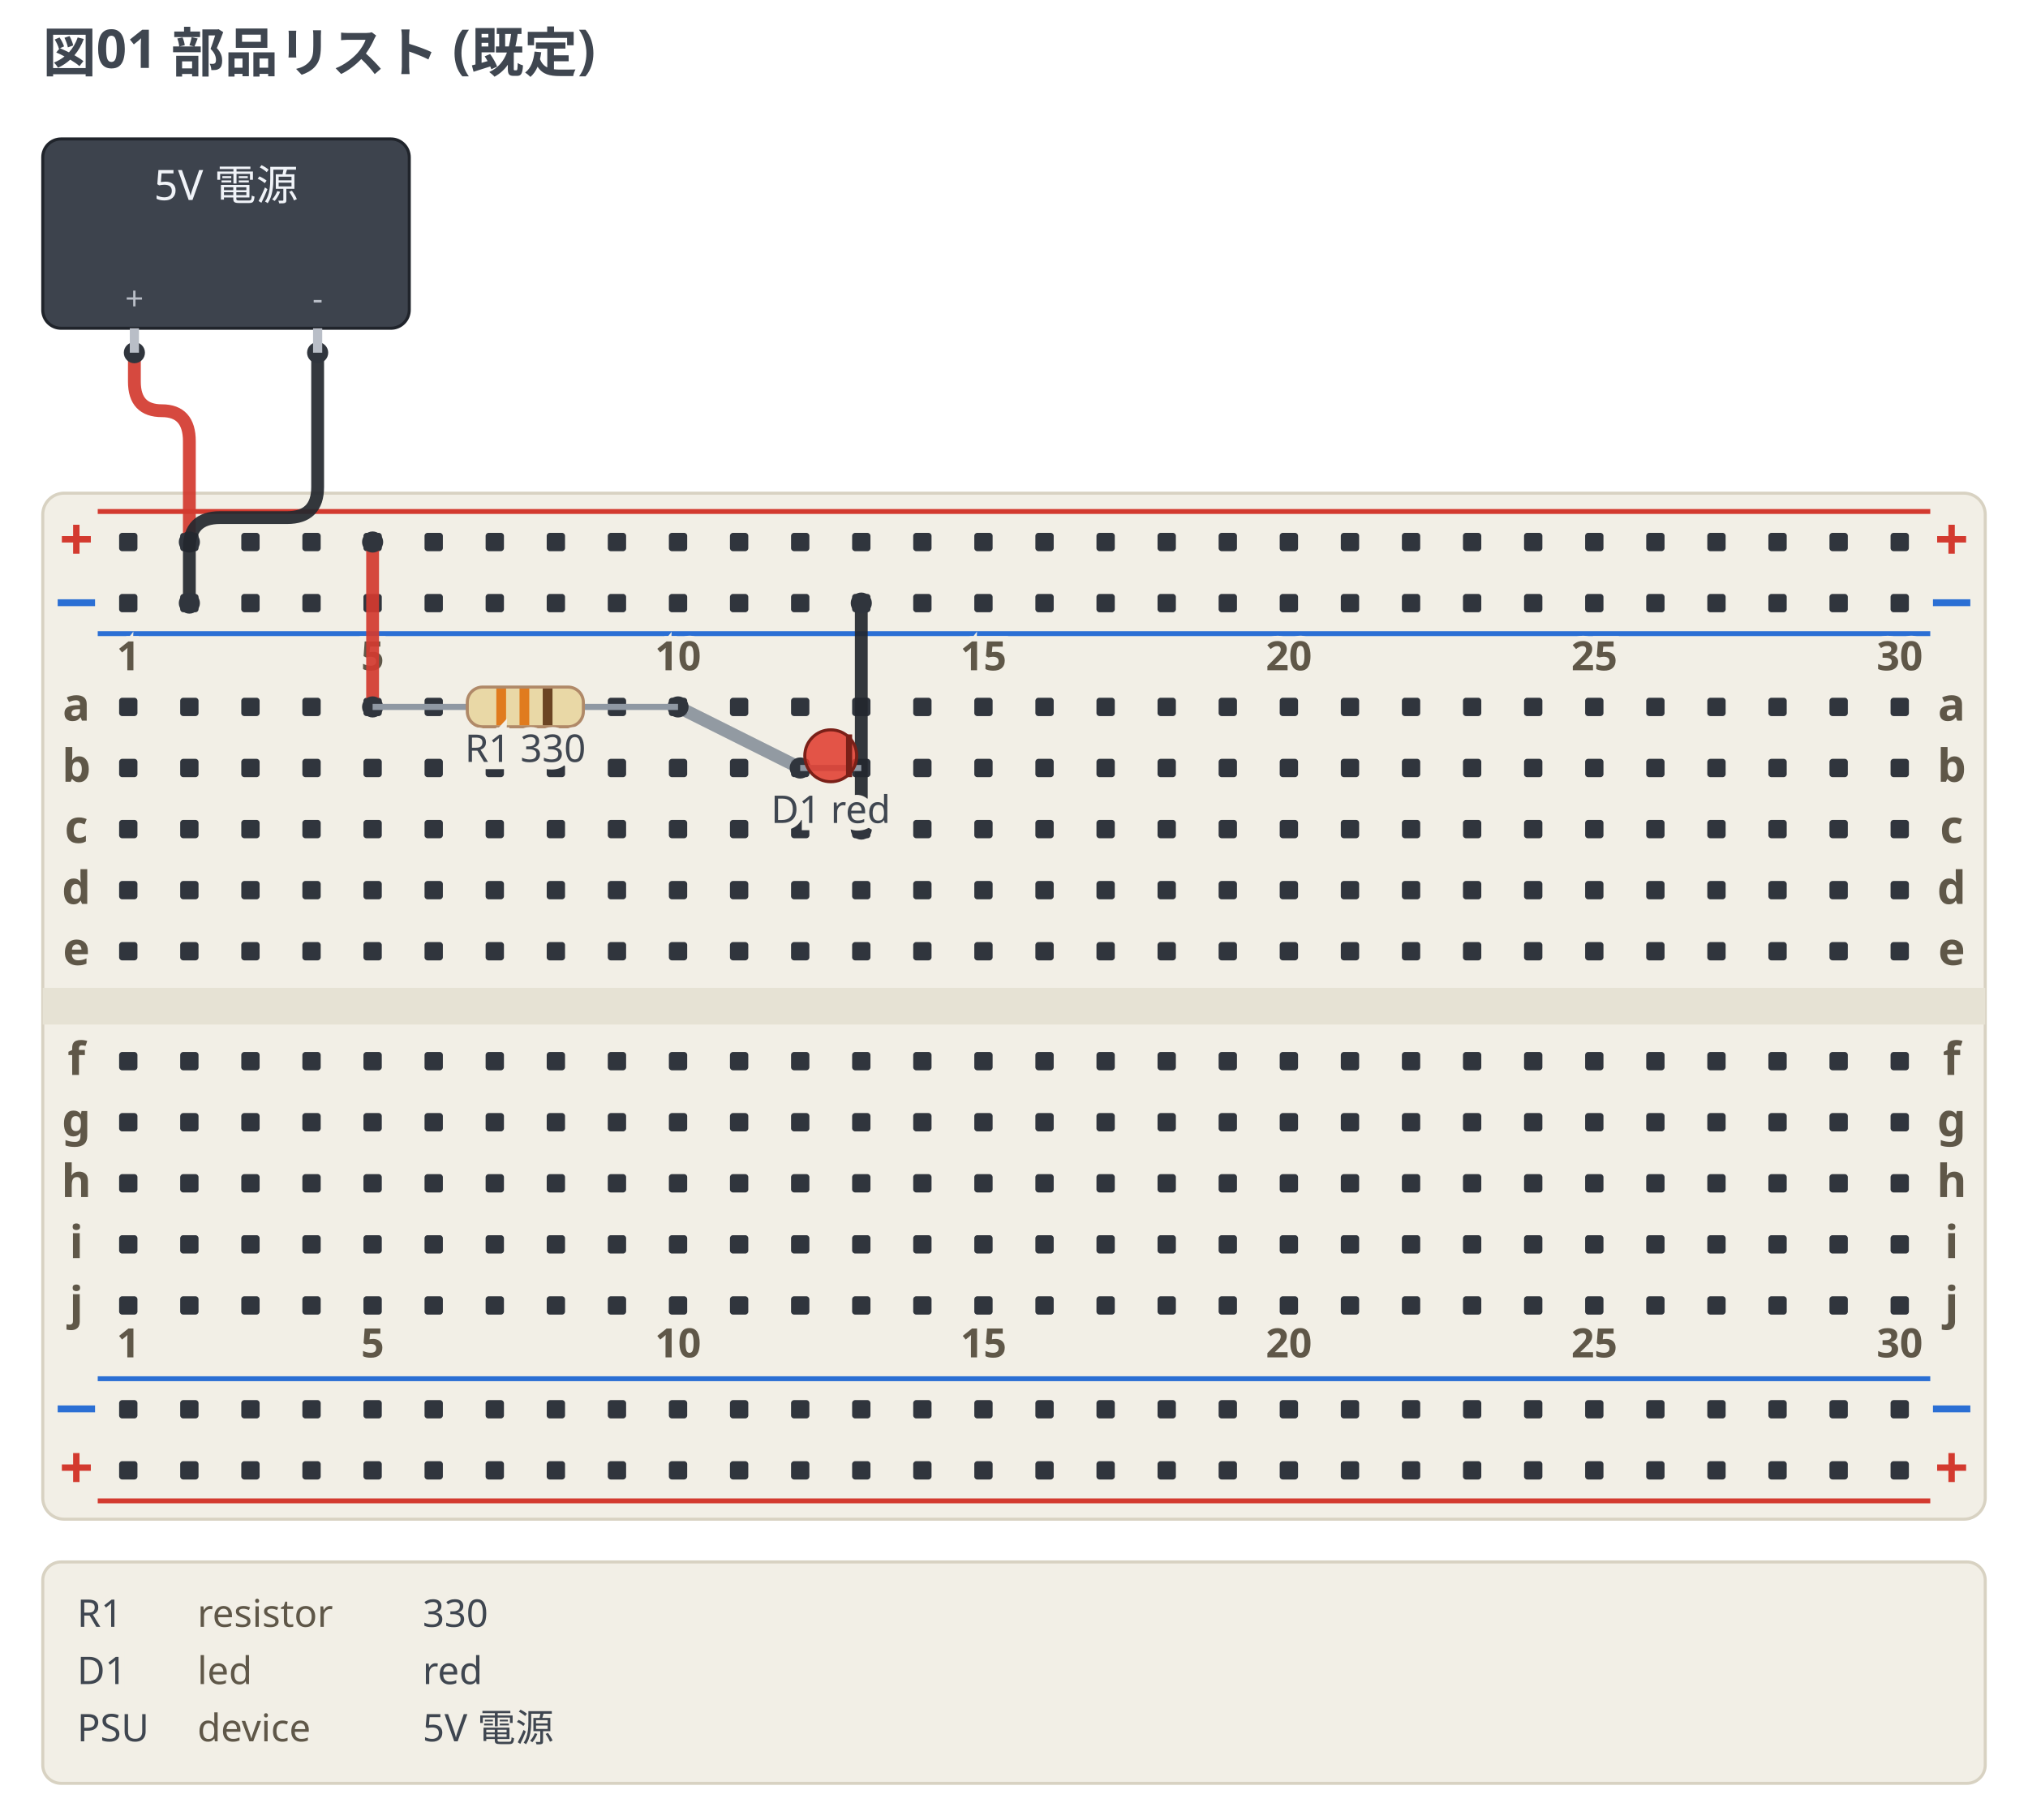
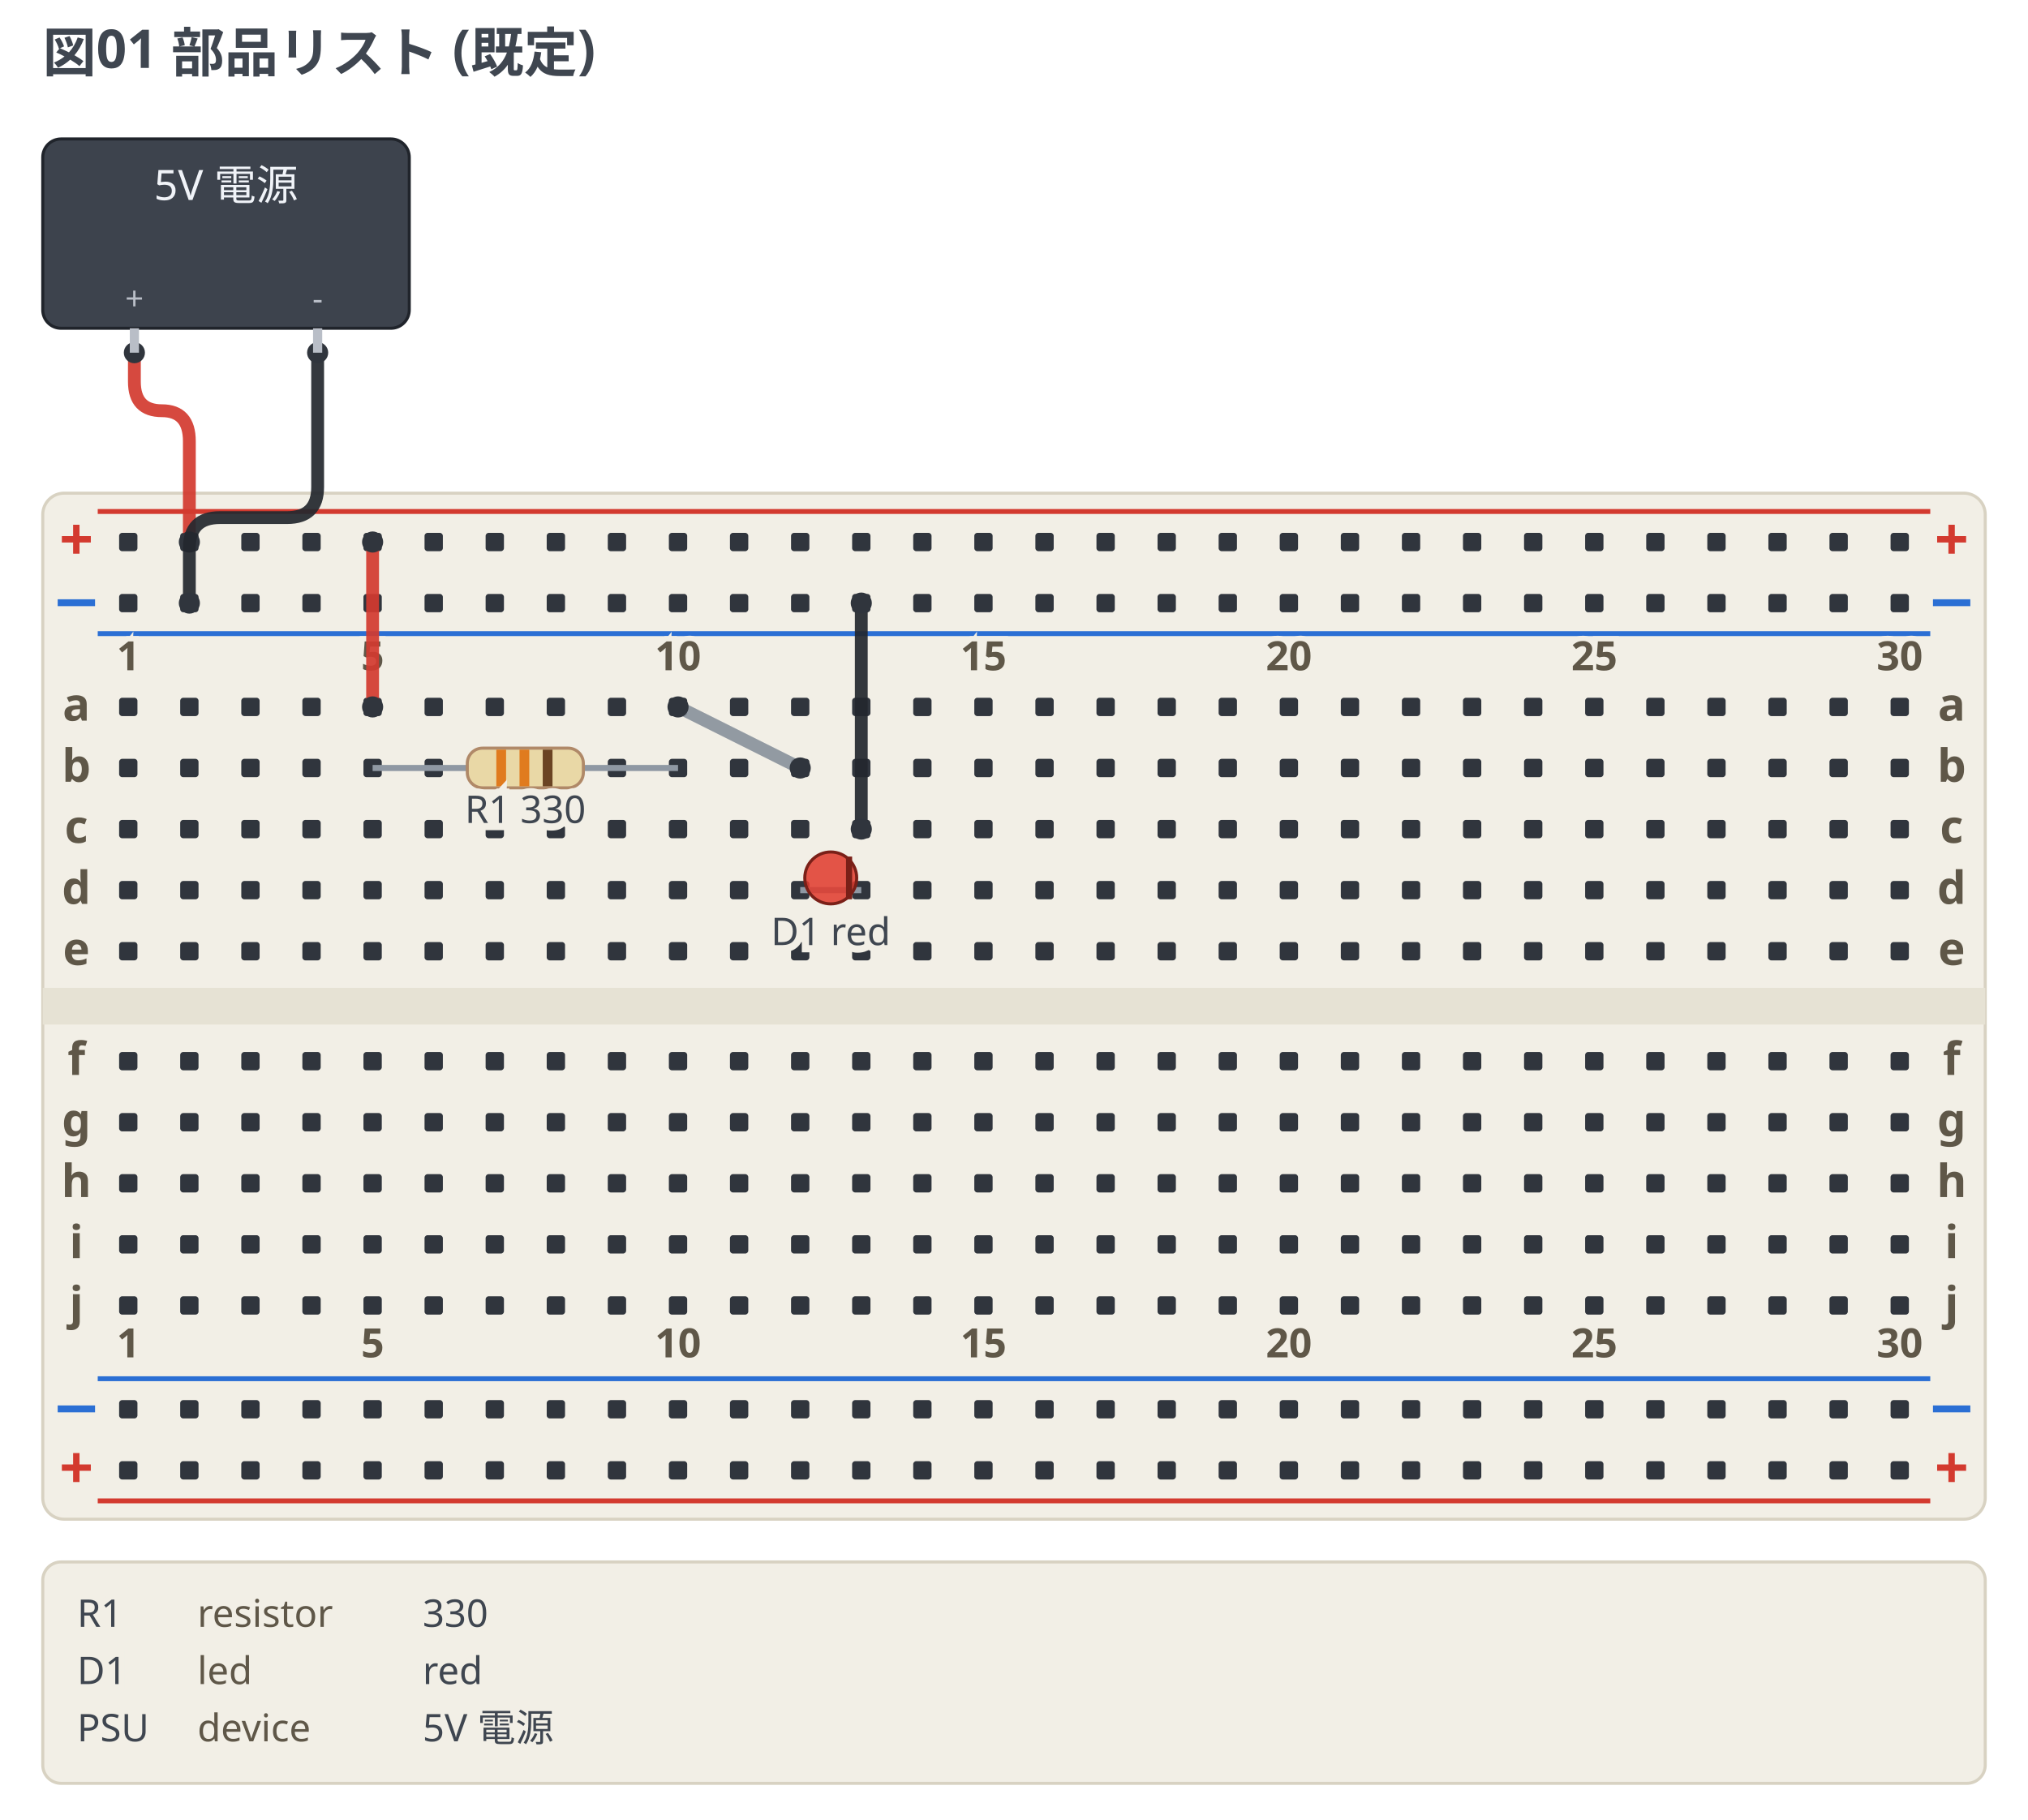
<svg xmlns="http://www.w3.org/2000/svg" width="664" height="596" viewBox="0 0 664 596" data-breadboard-fence="0.3.0" role="img">
  <rect x="0" y="0" width="664" height="596" fill="#ffffff" />
  <g>
    <text x="14" y="23.5" text-anchor="start" font-family="ui-sans-serif, system-ui, sans-serif" font-size="17.5" font-weight="700" fill="#3f4650">図01 部品リスト (既定)</text>
  </g>
  <g transform="translate(0 31.5)">
    <rect x="14" y="130" width="636" height="336" rx="7" fill="#f2efe6" stroke="#d8d2c2" />
    <rect x="14" y="292" width="636" height="12" fill="#e6e2d4" />
    <line x1="32" y1="136" x2="632" y2="136" stroke="#d33a2f" stroke-width="1.6" />
    <text x="25" y="152" text-anchor="middle" font-family="ui-sans-serif, system-ui, sans-serif" font-size="19.55" font-weight="700" fill="#d33a2f">+</text>
    <text x="639" y="152" text-anchor="middle" font-family="ui-sans-serif, system-ui, sans-serif" font-size="19.55" font-weight="700" fill="#d33a2f">+</text>
    <line x1="32" y1="176" x2="632" y2="176" stroke="#2b6fd4" stroke-width="1.6" />
    <text x="25" y="172" text-anchor="middle" font-family="ui-sans-serif, system-ui, sans-serif" font-size="19.55" font-weight="700" fill="#2b6fd4">−</text>
    <text x="639" y="172" text-anchor="middle" font-family="ui-sans-serif, system-ui, sans-serif" font-size="19.55" font-weight="700" fill="#2b6fd4">−</text>
    <line x1="32" y1="420" x2="632" y2="420" stroke="#2b6fd4" stroke-width="1.6" />
    <text x="25" y="436" text-anchor="middle" font-family="ui-sans-serif, system-ui, sans-serif" font-size="19.55" font-weight="700" fill="#2b6fd4">−</text>
    <text x="639" y="436" text-anchor="middle" font-family="ui-sans-serif, system-ui, sans-serif" font-size="19.55" font-weight="700" fill="#2b6fd4">−</text>
    <line x1="32" y1="460" x2="632" y2="460" stroke="#d33a2f" stroke-width="1.6" />
    <text x="25" y="456" text-anchor="middle" font-family="ui-sans-serif, system-ui, sans-serif" font-size="19.55" font-weight="700" fill="#d33a2f">+</text>
    <text x="639" y="456" text-anchor="middle" font-family="ui-sans-serif, system-ui, sans-serif" font-size="19.55" font-weight="700" fill="#d33a2f">+</text>
    <rect x="39" y="143" width="6" height="6" rx="1" fill="#30353d" />
    <rect x="59" y="143" width="6" height="6" rx="1" fill="#30353d" />
    <rect x="79" y="143" width="6" height="6" rx="1" fill="#30353d" />
    <rect x="99" y="143" width="6" height="6" rx="1" fill="#30353d" />
    <rect x="119" y="143" width="6" height="6" rx="1" fill="#30353d" />
    <rect x="139" y="143" width="6" height="6" rx="1" fill="#30353d" />
    <rect x="159" y="143" width="6" height="6" rx="1" fill="#30353d" />
    <rect x="179" y="143" width="6" height="6" rx="1" fill="#30353d" />
    <rect x="199" y="143" width="6" height="6" rx="1" fill="#30353d" />
    <rect x="219" y="143" width="6" height="6" rx="1" fill="#30353d" />
    <rect x="239" y="143" width="6" height="6" rx="1" fill="#30353d" />
    <rect x="259" y="143" width="6" height="6" rx="1" fill="#30353d" />
    <rect x="279" y="143" width="6" height="6" rx="1" fill="#30353d" />
    <rect x="299" y="143" width="6" height="6" rx="1" fill="#30353d" />
    <rect x="319" y="143" width="6" height="6" rx="1" fill="#30353d" />
    <rect x="339" y="143" width="6" height="6" rx="1" fill="#30353d" />
    <rect x="359" y="143" width="6" height="6" rx="1" fill="#30353d" />
    <rect x="379" y="143" width="6" height="6" rx="1" fill="#30353d" />
    <rect x="399" y="143" width="6" height="6" rx="1" fill="#30353d" />
    <rect x="419" y="143" width="6" height="6" rx="1" fill="#30353d" />
    <rect x="439" y="143" width="6" height="6" rx="1" fill="#30353d" />
    <rect x="459" y="143" width="6" height="6" rx="1" fill="#30353d" />
    <rect x="479" y="143" width="6" height="6" rx="1" fill="#30353d" />
    <rect x="499" y="143" width="6" height="6" rx="1" fill="#30353d" />
    <rect x="519" y="143" width="6" height="6" rx="1" fill="#30353d" />
    <rect x="539" y="143" width="6" height="6" rx="1" fill="#30353d" />
    <rect x="559" y="143" width="6" height="6" rx="1" fill="#30353d" />
    <rect x="579" y="143" width="6" height="6" rx="1" fill="#30353d" />
    <rect x="599" y="143" width="6" height="6" rx="1" fill="#30353d" />
    <rect x="619" y="143" width="6" height="6" rx="1" fill="#30353d" />
    <rect x="39" y="163" width="6" height="6" rx="1" fill="#30353d" />
    <rect x="59" y="163" width="6" height="6" rx="1" fill="#30353d" />
    <rect x="79" y="163" width="6" height="6" rx="1" fill="#30353d" />
    <rect x="99" y="163" width="6" height="6" rx="1" fill="#30353d" />
    <rect x="119" y="163" width="6" height="6" rx="1" fill="#30353d" />
    <rect x="139" y="163" width="6" height="6" rx="1" fill="#30353d" />
    <rect x="159" y="163" width="6" height="6" rx="1" fill="#30353d" />
    <rect x="179" y="163" width="6" height="6" rx="1" fill="#30353d" />
    <rect x="199" y="163" width="6" height="6" rx="1" fill="#30353d" />
    <rect x="219" y="163" width="6" height="6" rx="1" fill="#30353d" />
    <rect x="239" y="163" width="6" height="6" rx="1" fill="#30353d" />
    <rect x="259" y="163" width="6" height="6" rx="1" fill="#30353d" />
    <rect x="279" y="163" width="6" height="6" rx="1" fill="#30353d" />
    <rect x="299" y="163" width="6" height="6" rx="1" fill="#30353d" />
    <rect x="319" y="163" width="6" height="6" rx="1" fill="#30353d" />
    <rect x="339" y="163" width="6" height="6" rx="1" fill="#30353d" />
    <rect x="359" y="163" width="6" height="6" rx="1" fill="#30353d" />
    <rect x="379" y="163" width="6" height="6" rx="1" fill="#30353d" />
    <rect x="399" y="163" width="6" height="6" rx="1" fill="#30353d" />
    <rect x="419" y="163" width="6" height="6" rx="1" fill="#30353d" />
    <rect x="439" y="163" width="6" height="6" rx="1" fill="#30353d" />
    <rect x="459" y="163" width="6" height="6" rx="1" fill="#30353d" />
    <rect x="479" y="163" width="6" height="6" rx="1" fill="#30353d" />
    <rect x="499" y="163" width="6" height="6" rx="1" fill="#30353d" />
    <rect x="519" y="163" width="6" height="6" rx="1" fill="#30353d" />
    <rect x="539" y="163" width="6" height="6" rx="1" fill="#30353d" />
    <rect x="559" y="163" width="6" height="6" rx="1" fill="#30353d" />
    <rect x="579" y="163" width="6" height="6" rx="1" fill="#30353d" />
    <rect x="599" y="163" width="6" height="6" rx="1" fill="#30353d" />
    <rect x="619" y="163" width="6" height="6" rx="1" fill="#30353d" />
    <rect x="39" y="427" width="6" height="6" rx="1" fill="#30353d" />
    <rect x="59" y="427" width="6" height="6" rx="1" fill="#30353d" />
    <rect x="79" y="427" width="6" height="6" rx="1" fill="#30353d" />
    <rect x="99" y="427" width="6" height="6" rx="1" fill="#30353d" />
    <rect x="119" y="427" width="6" height="6" rx="1" fill="#30353d" />
    <rect x="139" y="427" width="6" height="6" rx="1" fill="#30353d" />
    <rect x="159" y="427" width="6" height="6" rx="1" fill="#30353d" />
    <rect x="179" y="427" width="6" height="6" rx="1" fill="#30353d" />
    <rect x="199" y="427" width="6" height="6" rx="1" fill="#30353d" />
    <rect x="219" y="427" width="6" height="6" rx="1" fill="#30353d" />
    <rect x="239" y="427" width="6" height="6" rx="1" fill="#30353d" />
    <rect x="259" y="427" width="6" height="6" rx="1" fill="#30353d" />
    <rect x="279" y="427" width="6" height="6" rx="1" fill="#30353d" />
    <rect x="299" y="427" width="6" height="6" rx="1" fill="#30353d" />
    <rect x="319" y="427" width="6" height="6" rx="1" fill="#30353d" />
    <rect x="339" y="427" width="6" height="6" rx="1" fill="#30353d" />
    <rect x="359" y="427" width="6" height="6" rx="1" fill="#30353d" />
    <rect x="379" y="427" width="6" height="6" rx="1" fill="#30353d" />
    <rect x="399" y="427" width="6" height="6" rx="1" fill="#30353d" />
    <rect x="419" y="427" width="6" height="6" rx="1" fill="#30353d" />
    <rect x="439" y="427" width="6" height="6" rx="1" fill="#30353d" />
    <rect x="459" y="427" width="6" height="6" rx="1" fill="#30353d" />
    <rect x="479" y="427" width="6" height="6" rx="1" fill="#30353d" />
    <rect x="499" y="427" width="6" height="6" rx="1" fill="#30353d" />
    <rect x="519" y="427" width="6" height="6" rx="1" fill="#30353d" />
    <rect x="539" y="427" width="6" height="6" rx="1" fill="#30353d" />
    <rect x="559" y="427" width="6" height="6" rx="1" fill="#30353d" />
    <rect x="579" y="427" width="6" height="6" rx="1" fill="#30353d" />
    <rect x="599" y="427" width="6" height="6" rx="1" fill="#30353d" />
    <rect x="619" y="427" width="6" height="6" rx="1" fill="#30353d" />
    <rect x="39" y="447" width="6" height="6" rx="1" fill="#30353d" />
    <rect x="59" y="447" width="6" height="6" rx="1" fill="#30353d" />
    <rect x="79" y="447" width="6" height="6" rx="1" fill="#30353d" />
    <rect x="99" y="447" width="6" height="6" rx="1" fill="#30353d" />
    <rect x="119" y="447" width="6" height="6" rx="1" fill="#30353d" />
    <rect x="139" y="447" width="6" height="6" rx="1" fill="#30353d" />
    <rect x="159" y="447" width="6" height="6" rx="1" fill="#30353d" />
    <rect x="179" y="447" width="6" height="6" rx="1" fill="#30353d" />
    <rect x="199" y="447" width="6" height="6" rx="1" fill="#30353d" />
    <rect x="219" y="447" width="6" height="6" rx="1" fill="#30353d" />
    <rect x="239" y="447" width="6" height="6" rx="1" fill="#30353d" />
    <rect x="259" y="447" width="6" height="6" rx="1" fill="#30353d" />
    <rect x="279" y="447" width="6" height="6" rx="1" fill="#30353d" />
    <rect x="299" y="447" width="6" height="6" rx="1" fill="#30353d" />
    <rect x="319" y="447" width="6" height="6" rx="1" fill="#30353d" />
    <rect x="339" y="447" width="6" height="6" rx="1" fill="#30353d" />
    <rect x="359" y="447" width="6" height="6" rx="1" fill="#30353d" />
    <rect x="379" y="447" width="6" height="6" rx="1" fill="#30353d" />
    <rect x="399" y="447" width="6" height="6" rx="1" fill="#30353d" />
    <rect x="419" y="447" width="6" height="6" rx="1" fill="#30353d" />
    <rect x="439" y="447" width="6" height="6" rx="1" fill="#30353d" />
    <rect x="459" y="447" width="6" height="6" rx="1" fill="#30353d" />
    <rect x="479" y="447" width="6" height="6" rx="1" fill="#30353d" />
    <rect x="499" y="447" width="6" height="6" rx="1" fill="#30353d" />
    <rect x="519" y="447" width="6" height="6" rx="1" fill="#30353d" />
    <rect x="539" y="447" width="6" height="6" rx="1" fill="#30353d" />
    <rect x="559" y="447" width="6" height="6" rx="1" fill="#30353d" />
    <rect x="579" y="447" width="6" height="6" rx="1" fill="#30353d" />
    <rect x="599" y="447" width="6" height="6" rx="1" fill="#30353d" />
    <rect x="619" y="447" width="6" height="6" rx="1" fill="#30353d" />
    <rect x="39" y="197" width="6" height="6" rx="1" fill="#30353d" />
    <rect x="59" y="197" width="6" height="6" rx="1" fill="#30353d" />
    <rect x="79" y="197" width="6" height="6" rx="1" fill="#30353d" />
    <rect x="99" y="197" width="6" height="6" rx="1" fill="#30353d" />
    <rect x="119" y="197" width="6" height="6" rx="1" fill="#30353d" />
    <rect x="139" y="197" width="6" height="6" rx="1" fill="#30353d" />
    <rect x="159" y="197" width="6" height="6" rx="1" fill="#30353d" />
    <rect x="179" y="197" width="6" height="6" rx="1" fill="#30353d" />
    <rect x="199" y="197" width="6" height="6" rx="1" fill="#30353d" />
    <rect x="219" y="197" width="6" height="6" rx="1" fill="#30353d" />
    <rect x="239" y="197" width="6" height="6" rx="1" fill="#30353d" />
    <rect x="259" y="197" width="6" height="6" rx="1" fill="#30353d" />
    <rect x="279" y="197" width="6" height="6" rx="1" fill="#30353d" />
    <rect x="299" y="197" width="6" height="6" rx="1" fill="#30353d" />
    <rect x="319" y="197" width="6" height="6" rx="1" fill="#30353d" />
    <rect x="339" y="197" width="6" height="6" rx="1" fill="#30353d" />
    <rect x="359" y="197" width="6" height="6" rx="1" fill="#30353d" />
    <rect x="379" y="197" width="6" height="6" rx="1" fill="#30353d" />
    <rect x="399" y="197" width="6" height="6" rx="1" fill="#30353d" />
    <rect x="419" y="197" width="6" height="6" rx="1" fill="#30353d" />
    <rect x="439" y="197" width="6" height="6" rx="1" fill="#30353d" />
    <rect x="459" y="197" width="6" height="6" rx="1" fill="#30353d" />
    <rect x="479" y="197" width="6" height="6" rx="1" fill="#30353d" />
    <rect x="499" y="197" width="6" height="6" rx="1" fill="#30353d" />
    <rect x="519" y="197" width="6" height="6" rx="1" fill="#30353d" />
    <rect x="539" y="197" width="6" height="6" rx="1" fill="#30353d" />
    <rect x="559" y="197" width="6" height="6" rx="1" fill="#30353d" />
    <rect x="579" y="197" width="6" height="6" rx="1" fill="#30353d" />
    <rect x="599" y="197" width="6" height="6" rx="1" fill="#30353d" />
    <rect x="619" y="197" width="6" height="6" rx="1" fill="#30353d" />
    <rect x="39" y="217" width="6" height="6" rx="1" fill="#30353d" />
    <rect x="59" y="217" width="6" height="6" rx="1" fill="#30353d" />
    <rect x="79" y="217" width="6" height="6" rx="1" fill="#30353d" />
    <rect x="99" y="217" width="6" height="6" rx="1" fill="#30353d" />
    <rect x="119" y="217" width="6" height="6" rx="1" fill="#30353d" />
    <rect x="139" y="217" width="6" height="6" rx="1" fill="#30353d" />
    <rect x="159" y="217" width="6" height="6" rx="1" fill="#30353d" />
    <rect x="179" y="217" width="6" height="6" rx="1" fill="#30353d" />
    <rect x="199" y="217" width="6" height="6" rx="1" fill="#30353d" />
    <rect x="219" y="217" width="6" height="6" rx="1" fill="#30353d" />
    <rect x="239" y="217" width="6" height="6" rx="1" fill="#30353d" />
    <rect x="259" y="217" width="6" height="6" rx="1" fill="#30353d" />
    <rect x="279" y="217" width="6" height="6" rx="1" fill="#30353d" />
    <rect x="299" y="217" width="6" height="6" rx="1" fill="#30353d" />
    <rect x="319" y="217" width="6" height="6" rx="1" fill="#30353d" />
    <rect x="339" y="217" width="6" height="6" rx="1" fill="#30353d" />
    <rect x="359" y="217" width="6" height="6" rx="1" fill="#30353d" />
    <rect x="379" y="217" width="6" height="6" rx="1" fill="#30353d" />
    <rect x="399" y="217" width="6" height="6" rx="1" fill="#30353d" />
    <rect x="419" y="217" width="6" height="6" rx="1" fill="#30353d" />
    <rect x="439" y="217" width="6" height="6" rx="1" fill="#30353d" />
    <rect x="459" y="217" width="6" height="6" rx="1" fill="#30353d" />
    <rect x="479" y="217" width="6" height="6" rx="1" fill="#30353d" />
    <rect x="499" y="217" width="6" height="6" rx="1" fill="#30353d" />
    <rect x="519" y="217" width="6" height="6" rx="1" fill="#30353d" />
    <rect x="539" y="217" width="6" height="6" rx="1" fill="#30353d" />
    <rect x="559" y="217" width="6" height="6" rx="1" fill="#30353d" />
    <rect x="579" y="217" width="6" height="6" rx="1" fill="#30353d" />
    <rect x="599" y="217" width="6" height="6" rx="1" fill="#30353d" />
    <rect x="619" y="217" width="6" height="6" rx="1" fill="#30353d" />
    <rect x="39" y="237" width="6" height="6" rx="1" fill="#30353d" />
    <rect x="59" y="237" width="6" height="6" rx="1" fill="#30353d" />
    <rect x="79" y="237" width="6" height="6" rx="1" fill="#30353d" />
    <rect x="99" y="237" width="6" height="6" rx="1" fill="#30353d" />
    <rect x="119" y="237" width="6" height="6" rx="1" fill="#30353d" />
    <rect x="139" y="237" width="6" height="6" rx="1" fill="#30353d" />
    <rect x="159" y="237" width="6" height="6" rx="1" fill="#30353d" />
    <rect x="179" y="237" width="6" height="6" rx="1" fill="#30353d" />
    <rect x="199" y="237" width="6" height="6" rx="1" fill="#30353d" />
    <rect x="219" y="237" width="6" height="6" rx="1" fill="#30353d" />
    <rect x="239" y="237" width="6" height="6" rx="1" fill="#30353d" />
    <rect x="259" y="237" width="6" height="6" rx="1" fill="#30353d" />
    <rect x="279" y="237" width="6" height="6" rx="1" fill="#30353d" />
    <rect x="299" y="237" width="6" height="6" rx="1" fill="#30353d" />
    <rect x="319" y="237" width="6" height="6" rx="1" fill="#30353d" />
    <rect x="339" y="237" width="6" height="6" rx="1" fill="#30353d" />
    <rect x="359" y="237" width="6" height="6" rx="1" fill="#30353d" />
    <rect x="379" y="237" width="6" height="6" rx="1" fill="#30353d" />
    <rect x="399" y="237" width="6" height="6" rx="1" fill="#30353d" />
    <rect x="419" y="237" width="6" height="6" rx="1" fill="#30353d" />
    <rect x="439" y="237" width="6" height="6" rx="1" fill="#30353d" />
    <rect x="459" y="237" width="6" height="6" rx="1" fill="#30353d" />
    <rect x="479" y="237" width="6" height="6" rx="1" fill="#30353d" />
    <rect x="499" y="237" width="6" height="6" rx="1" fill="#30353d" />
    <rect x="519" y="237" width="6" height="6" rx="1" fill="#30353d" />
    <rect x="539" y="237" width="6" height="6" rx="1" fill="#30353d" />
    <rect x="559" y="237" width="6" height="6" rx="1" fill="#30353d" />
    <rect x="579" y="237" width="6" height="6" rx="1" fill="#30353d" />
    <rect x="599" y="237" width="6" height="6" rx="1" fill="#30353d" />
    <rect x="619" y="237" width="6" height="6" rx="1" fill="#30353d" />
    <rect x="39" y="257" width="6" height="6" rx="1" fill="#30353d" />
    <rect x="59" y="257" width="6" height="6" rx="1" fill="#30353d" />
    <rect x="79" y="257" width="6" height="6" rx="1" fill="#30353d" />
    <rect x="99" y="257" width="6" height="6" rx="1" fill="#30353d" />
    <rect x="119" y="257" width="6" height="6" rx="1" fill="#30353d" />
    <rect x="139" y="257" width="6" height="6" rx="1" fill="#30353d" />
    <rect x="159" y="257" width="6" height="6" rx="1" fill="#30353d" />
    <rect x="179" y="257" width="6" height="6" rx="1" fill="#30353d" />
    <rect x="199" y="257" width="6" height="6" rx="1" fill="#30353d" />
    <rect x="219" y="257" width="6" height="6" rx="1" fill="#30353d" />
    <rect x="239" y="257" width="6" height="6" rx="1" fill="#30353d" />
    <rect x="259" y="257" width="6" height="6" rx="1" fill="#30353d" />
    <rect x="279" y="257" width="6" height="6" rx="1" fill="#30353d" />
    <rect x="299" y="257" width="6" height="6" rx="1" fill="#30353d" />
    <rect x="319" y="257" width="6" height="6" rx="1" fill="#30353d" />
    <rect x="339" y="257" width="6" height="6" rx="1" fill="#30353d" />
    <rect x="359" y="257" width="6" height="6" rx="1" fill="#30353d" />
    <rect x="379" y="257" width="6" height="6" rx="1" fill="#30353d" />
    <rect x="399" y="257" width="6" height="6" rx="1" fill="#30353d" />
    <rect x="419" y="257" width="6" height="6" rx="1" fill="#30353d" />
    <rect x="439" y="257" width="6" height="6" rx="1" fill="#30353d" />
    <rect x="459" y="257" width="6" height="6" rx="1" fill="#30353d" />
    <rect x="479" y="257" width="6" height="6" rx="1" fill="#30353d" />
    <rect x="499" y="257" width="6" height="6" rx="1" fill="#30353d" />
    <rect x="519" y="257" width="6" height="6" rx="1" fill="#30353d" />
    <rect x="539" y="257" width="6" height="6" rx="1" fill="#30353d" />
    <rect x="559" y="257" width="6" height="6" rx="1" fill="#30353d" />
    <rect x="579" y="257" width="6" height="6" rx="1" fill="#30353d" />
    <rect x="599" y="257" width="6" height="6" rx="1" fill="#30353d" />
    <rect x="619" y="257" width="6" height="6" rx="1" fill="#30353d" />
    <rect x="39" y="277" width="6" height="6" rx="1" fill="#30353d" />
    <rect x="59" y="277" width="6" height="6" rx="1" fill="#30353d" />
    <rect x="79" y="277" width="6" height="6" rx="1" fill="#30353d" />
    <rect x="99" y="277" width="6" height="6" rx="1" fill="#30353d" />
    <rect x="119" y="277" width="6" height="6" rx="1" fill="#30353d" />
    <rect x="139" y="277" width="6" height="6" rx="1" fill="#30353d" />
    <rect x="159" y="277" width="6" height="6" rx="1" fill="#30353d" />
    <rect x="179" y="277" width="6" height="6" rx="1" fill="#30353d" />
    <rect x="199" y="277" width="6" height="6" rx="1" fill="#30353d" />
    <rect x="219" y="277" width="6" height="6" rx="1" fill="#30353d" />
    <rect x="239" y="277" width="6" height="6" rx="1" fill="#30353d" />
    <rect x="259" y="277" width="6" height="6" rx="1" fill="#30353d" />
    <rect x="279" y="277" width="6" height="6" rx="1" fill="#30353d" />
    <rect x="299" y="277" width="6" height="6" rx="1" fill="#30353d" />
    <rect x="319" y="277" width="6" height="6" rx="1" fill="#30353d" />
    <rect x="339" y="277" width="6" height="6" rx="1" fill="#30353d" />
    <rect x="359" y="277" width="6" height="6" rx="1" fill="#30353d" />
    <rect x="379" y="277" width="6" height="6" rx="1" fill="#30353d" />
    <rect x="399" y="277" width="6" height="6" rx="1" fill="#30353d" />
    <rect x="419" y="277" width="6" height="6" rx="1" fill="#30353d" />
    <rect x="439" y="277" width="6" height="6" rx="1" fill="#30353d" />
    <rect x="459" y="277" width="6" height="6" rx="1" fill="#30353d" />
    <rect x="479" y="277" width="6" height="6" rx="1" fill="#30353d" />
    <rect x="499" y="277" width="6" height="6" rx="1" fill="#30353d" />
    <rect x="519" y="277" width="6" height="6" rx="1" fill="#30353d" />
    <rect x="539" y="277" width="6" height="6" rx="1" fill="#30353d" />
    <rect x="559" y="277" width="6" height="6" rx="1" fill="#30353d" />
    <rect x="579" y="277" width="6" height="6" rx="1" fill="#30353d" />
    <rect x="599" y="277" width="6" height="6" rx="1" fill="#30353d" />
    <rect x="619" y="277" width="6" height="6" rx="1" fill="#30353d" />
    <rect x="39" y="313" width="6" height="6" rx="1" fill="#30353d" />
    <rect x="59" y="313" width="6" height="6" rx="1" fill="#30353d" />
    <rect x="79" y="313" width="6" height="6" rx="1" fill="#30353d" />
    <rect x="99" y="313" width="6" height="6" rx="1" fill="#30353d" />
    <rect x="119" y="313" width="6" height="6" rx="1" fill="#30353d" />
    <rect x="139" y="313" width="6" height="6" rx="1" fill="#30353d" />
    <rect x="159" y="313" width="6" height="6" rx="1" fill="#30353d" />
    <rect x="179" y="313" width="6" height="6" rx="1" fill="#30353d" />
    <rect x="199" y="313" width="6" height="6" rx="1" fill="#30353d" />
    <rect x="219" y="313" width="6" height="6" rx="1" fill="#30353d" />
    <rect x="239" y="313" width="6" height="6" rx="1" fill="#30353d" />
    <rect x="259" y="313" width="6" height="6" rx="1" fill="#30353d" />
    <rect x="279" y="313" width="6" height="6" rx="1" fill="#30353d" />
    <rect x="299" y="313" width="6" height="6" rx="1" fill="#30353d" />
    <rect x="319" y="313" width="6" height="6" rx="1" fill="#30353d" />
    <rect x="339" y="313" width="6" height="6" rx="1" fill="#30353d" />
    <rect x="359" y="313" width="6" height="6" rx="1" fill="#30353d" />
    <rect x="379" y="313" width="6" height="6" rx="1" fill="#30353d" />
    <rect x="399" y="313" width="6" height="6" rx="1" fill="#30353d" />
    <rect x="419" y="313" width="6" height="6" rx="1" fill="#30353d" />
    <rect x="439" y="313" width="6" height="6" rx="1" fill="#30353d" />
    <rect x="459" y="313" width="6" height="6" rx="1" fill="#30353d" />
    <rect x="479" y="313" width="6" height="6" rx="1" fill="#30353d" />
    <rect x="499" y="313" width="6" height="6" rx="1" fill="#30353d" />
    <rect x="519" y="313" width="6" height="6" rx="1" fill="#30353d" />
    <rect x="539" y="313" width="6" height="6" rx="1" fill="#30353d" />
    <rect x="559" y="313" width="6" height="6" rx="1" fill="#30353d" />
    <rect x="579" y="313" width="6" height="6" rx="1" fill="#30353d" />
    <rect x="599" y="313" width="6" height="6" rx="1" fill="#30353d" />
    <rect x="619" y="313" width="6" height="6" rx="1" fill="#30353d" />
    <rect x="39" y="333" width="6" height="6" rx="1" fill="#30353d" />
    <rect x="59" y="333" width="6" height="6" rx="1" fill="#30353d" />
    <rect x="79" y="333" width="6" height="6" rx="1" fill="#30353d" />
    <rect x="99" y="333" width="6" height="6" rx="1" fill="#30353d" />
    <rect x="119" y="333" width="6" height="6" rx="1" fill="#30353d" />
    <rect x="139" y="333" width="6" height="6" rx="1" fill="#30353d" />
    <rect x="159" y="333" width="6" height="6" rx="1" fill="#30353d" />
    <rect x="179" y="333" width="6" height="6" rx="1" fill="#30353d" />
    <rect x="199" y="333" width="6" height="6" rx="1" fill="#30353d" />
    <rect x="219" y="333" width="6" height="6" rx="1" fill="#30353d" />
    <rect x="239" y="333" width="6" height="6" rx="1" fill="#30353d" />
    <rect x="259" y="333" width="6" height="6" rx="1" fill="#30353d" />
    <rect x="279" y="333" width="6" height="6" rx="1" fill="#30353d" />
    <rect x="299" y="333" width="6" height="6" rx="1" fill="#30353d" />
    <rect x="319" y="333" width="6" height="6" rx="1" fill="#30353d" />
    <rect x="339" y="333" width="6" height="6" rx="1" fill="#30353d" />
    <rect x="359" y="333" width="6" height="6" rx="1" fill="#30353d" />
    <rect x="379" y="333" width="6" height="6" rx="1" fill="#30353d" />
    <rect x="399" y="333" width="6" height="6" rx="1" fill="#30353d" />
    <rect x="419" y="333" width="6" height="6" rx="1" fill="#30353d" />
    <rect x="439" y="333" width="6" height="6" rx="1" fill="#30353d" />
    <rect x="459" y="333" width="6" height="6" rx="1" fill="#30353d" />
    <rect x="479" y="333" width="6" height="6" rx="1" fill="#30353d" />
    <rect x="499" y="333" width="6" height="6" rx="1" fill="#30353d" />
    <rect x="519" y="333" width="6" height="6" rx="1" fill="#30353d" />
    <rect x="539" y="333" width="6" height="6" rx="1" fill="#30353d" />
    <rect x="559" y="333" width="6" height="6" rx="1" fill="#30353d" />
    <rect x="579" y="333" width="6" height="6" rx="1" fill="#30353d" />
    <rect x="599" y="333" width="6" height="6" rx="1" fill="#30353d" />
    <rect x="619" y="333" width="6" height="6" rx="1" fill="#30353d" />
    <rect x="39" y="353" width="6" height="6" rx="1" fill="#30353d" />
    <rect x="59" y="353" width="6" height="6" rx="1" fill="#30353d" />
    <rect x="79" y="353" width="6" height="6" rx="1" fill="#30353d" />
    <rect x="99" y="353" width="6" height="6" rx="1" fill="#30353d" />
    <rect x="119" y="353" width="6" height="6" rx="1" fill="#30353d" />
    <rect x="139" y="353" width="6" height="6" rx="1" fill="#30353d" />
    <rect x="159" y="353" width="6" height="6" rx="1" fill="#30353d" />
    <rect x="179" y="353" width="6" height="6" rx="1" fill="#30353d" />
    <rect x="199" y="353" width="6" height="6" rx="1" fill="#30353d" />
    <rect x="219" y="353" width="6" height="6" rx="1" fill="#30353d" />
    <rect x="239" y="353" width="6" height="6" rx="1" fill="#30353d" />
    <rect x="259" y="353" width="6" height="6" rx="1" fill="#30353d" />
    <rect x="279" y="353" width="6" height="6" rx="1" fill="#30353d" />
    <rect x="299" y="353" width="6" height="6" rx="1" fill="#30353d" />
    <rect x="319" y="353" width="6" height="6" rx="1" fill="#30353d" />
    <rect x="339" y="353" width="6" height="6" rx="1" fill="#30353d" />
    <rect x="359" y="353" width="6" height="6" rx="1" fill="#30353d" />
    <rect x="379" y="353" width="6" height="6" rx="1" fill="#30353d" />
    <rect x="399" y="353" width="6" height="6" rx="1" fill="#30353d" />
    <rect x="419" y="353" width="6" height="6" rx="1" fill="#30353d" />
    <rect x="439" y="353" width="6" height="6" rx="1" fill="#30353d" />
    <rect x="459" y="353" width="6" height="6" rx="1" fill="#30353d" />
    <rect x="479" y="353" width="6" height="6" rx="1" fill="#30353d" />
    <rect x="499" y="353" width="6" height="6" rx="1" fill="#30353d" />
    <rect x="519" y="353" width="6" height="6" rx="1" fill="#30353d" />
    <rect x="539" y="353" width="6" height="6" rx="1" fill="#30353d" />
    <rect x="559" y="353" width="6" height="6" rx="1" fill="#30353d" />
    <rect x="579" y="353" width="6" height="6" rx="1" fill="#30353d" />
    <rect x="599" y="353" width="6" height="6" rx="1" fill="#30353d" />
    <rect x="619" y="353" width="6" height="6" rx="1" fill="#30353d" />
    <rect x="39" y="373" width="6" height="6" rx="1" fill="#30353d" />
    <rect x="59" y="373" width="6" height="6" rx="1" fill="#30353d" />
    <rect x="79" y="373" width="6" height="6" rx="1" fill="#30353d" />
    <rect x="99" y="373" width="6" height="6" rx="1" fill="#30353d" />
    <rect x="119" y="373" width="6" height="6" rx="1" fill="#30353d" />
    <rect x="139" y="373" width="6" height="6" rx="1" fill="#30353d" />
    <rect x="159" y="373" width="6" height="6" rx="1" fill="#30353d" />
    <rect x="179" y="373" width="6" height="6" rx="1" fill="#30353d" />
    <rect x="199" y="373" width="6" height="6" rx="1" fill="#30353d" />
    <rect x="219" y="373" width="6" height="6" rx="1" fill="#30353d" />
    <rect x="239" y="373" width="6" height="6" rx="1" fill="#30353d" />
    <rect x="259" y="373" width="6" height="6" rx="1" fill="#30353d" />
    <rect x="279" y="373" width="6" height="6" rx="1" fill="#30353d" />
    <rect x="299" y="373" width="6" height="6" rx="1" fill="#30353d" />
    <rect x="319" y="373" width="6" height="6" rx="1" fill="#30353d" />
    <rect x="339" y="373" width="6" height="6" rx="1" fill="#30353d" />
    <rect x="359" y="373" width="6" height="6" rx="1" fill="#30353d" />
    <rect x="379" y="373" width="6" height="6" rx="1" fill="#30353d" />
    <rect x="399" y="373" width="6" height="6" rx="1" fill="#30353d" />
    <rect x="419" y="373" width="6" height="6" rx="1" fill="#30353d" />
    <rect x="439" y="373" width="6" height="6" rx="1" fill="#30353d" />
    <rect x="459" y="373" width="6" height="6" rx="1" fill="#30353d" />
    <rect x="479" y="373" width="6" height="6" rx="1" fill="#30353d" />
    <rect x="499" y="373" width="6" height="6" rx="1" fill="#30353d" />
    <rect x="519" y="373" width="6" height="6" rx="1" fill="#30353d" />
    <rect x="539" y="373" width="6" height="6" rx="1" fill="#30353d" />
    <rect x="559" y="373" width="6" height="6" rx="1" fill="#30353d" />
    <rect x="579" y="373" width="6" height="6" rx="1" fill="#30353d" />
    <rect x="599" y="373" width="6" height="6" rx="1" fill="#30353d" />
    <rect x="619" y="373" width="6" height="6" rx="1" fill="#30353d" />
    <rect x="39" y="393" width="6" height="6" rx="1" fill="#30353d" />
    <rect x="59" y="393" width="6" height="6" rx="1" fill="#30353d" />
    <rect x="79" y="393" width="6" height="6" rx="1" fill="#30353d" />
    <rect x="99" y="393" width="6" height="6" rx="1" fill="#30353d" />
    <rect x="119" y="393" width="6" height="6" rx="1" fill="#30353d" />
    <rect x="139" y="393" width="6" height="6" rx="1" fill="#30353d" />
    <rect x="159" y="393" width="6" height="6" rx="1" fill="#30353d" />
    <rect x="179" y="393" width="6" height="6" rx="1" fill="#30353d" />
    <rect x="199" y="393" width="6" height="6" rx="1" fill="#30353d" />
    <rect x="219" y="393" width="6" height="6" rx="1" fill="#30353d" />
    <rect x="239" y="393" width="6" height="6" rx="1" fill="#30353d" />
    <rect x="259" y="393" width="6" height="6" rx="1" fill="#30353d" />
    <rect x="279" y="393" width="6" height="6" rx="1" fill="#30353d" />
    <rect x="299" y="393" width="6" height="6" rx="1" fill="#30353d" />
    <rect x="319" y="393" width="6" height="6" rx="1" fill="#30353d" />
    <rect x="339" y="393" width="6" height="6" rx="1" fill="#30353d" />
    <rect x="359" y="393" width="6" height="6" rx="1" fill="#30353d" />
    <rect x="379" y="393" width="6" height="6" rx="1" fill="#30353d" />
    <rect x="399" y="393" width="6" height="6" rx="1" fill="#30353d" />
    <rect x="419" y="393" width="6" height="6" rx="1" fill="#30353d" />
    <rect x="439" y="393" width="6" height="6" rx="1" fill="#30353d" />
    <rect x="459" y="393" width="6" height="6" rx="1" fill="#30353d" />
    <rect x="479" y="393" width="6" height="6" rx="1" fill="#30353d" />
    <rect x="499" y="393" width="6" height="6" rx="1" fill="#30353d" />
    <rect x="519" y="393" width="6" height="6" rx="1" fill="#30353d" />
    <rect x="539" y="393" width="6" height="6" rx="1" fill="#30353d" />
    <rect x="559" y="393" width="6" height="6" rx="1" fill="#30353d" />
    <rect x="579" y="393" width="6" height="6" rx="1" fill="#30353d" />
    <rect x="599" y="393" width="6" height="6" rx="1" fill="#30353d" />
    <rect x="619" y="393" width="6" height="6" rx="1" fill="#30353d" />
    <text x="25" y="204.5" text-anchor="middle" font-family="ui-sans-serif, system-ui, sans-serif" font-size="14.95" font-weight="700" fill="#5f5748">a</text>
    <text x="639" y="204.5" text-anchor="middle" font-family="ui-sans-serif, system-ui, sans-serif" font-size="14.95" font-weight="700" fill="#5f5748">a</text>
    <text x="25" y="224.5" text-anchor="middle" font-family="ui-sans-serif, system-ui, sans-serif" font-size="14.95" font-weight="700" fill="#5f5748">b</text>
    <text x="639" y="224.5" text-anchor="middle" font-family="ui-sans-serif, system-ui, sans-serif" font-size="14.95" font-weight="700" fill="#5f5748">b</text>
    <text x="25" y="244.5" text-anchor="middle" font-family="ui-sans-serif, system-ui, sans-serif" font-size="14.95" font-weight="700" fill="#5f5748">c</text>
    <text x="639" y="244.5" text-anchor="middle" font-family="ui-sans-serif, system-ui, sans-serif" font-size="14.95" font-weight="700" fill="#5f5748">c</text>
    <text x="25" y="264.5" text-anchor="middle" font-family="ui-sans-serif, system-ui, sans-serif" font-size="14.95" font-weight="700" fill="#5f5748">d</text>
    <text x="639" y="264.5" text-anchor="middle" font-family="ui-sans-serif, system-ui, sans-serif" font-size="14.95" font-weight="700" fill="#5f5748">d</text>
    <text x="25" y="284.5" text-anchor="middle" font-family="ui-sans-serif, system-ui, sans-serif" font-size="14.95" font-weight="700" fill="#5f5748">e</text>
    <text x="639" y="284.5" text-anchor="middle" font-family="ui-sans-serif, system-ui, sans-serif" font-size="14.95" font-weight="700" fill="#5f5748">e</text>
    <text x="25" y="320.5" text-anchor="middle" font-family="ui-sans-serif, system-ui, sans-serif" font-size="14.95" font-weight="700" fill="#5f5748">f</text>
    <text x="639" y="320.5" text-anchor="middle" font-family="ui-sans-serif, system-ui, sans-serif" font-size="14.95" font-weight="700" fill="#5f5748">f</text>
    <text x="25" y="340.5" text-anchor="middle" font-family="ui-sans-serif, system-ui, sans-serif" font-size="14.95" font-weight="700" fill="#5f5748">g</text>
    <text x="639" y="340.5" text-anchor="middle" font-family="ui-sans-serif, system-ui, sans-serif" font-size="14.95" font-weight="700" fill="#5f5748">g</text>
    <text x="25" y="360.5" text-anchor="middle" font-family="ui-sans-serif, system-ui, sans-serif" font-size="14.95" font-weight="700" fill="#5f5748">h</text>
    <text x="639" y="360.5" text-anchor="middle" font-family="ui-sans-serif, system-ui, sans-serif" font-size="14.95" font-weight="700" fill="#5f5748">h</text>
    <text x="25" y="380.5" text-anchor="middle" font-family="ui-sans-serif, system-ui, sans-serif" font-size="14.95" font-weight="700" fill="#5f5748">i</text>
    <text x="639" y="380.5" text-anchor="middle" font-family="ui-sans-serif, system-ui, sans-serif" font-size="14.95" font-weight="700" fill="#5f5748">i</text>
    <text x="25" y="400.5" text-anchor="middle" font-family="ui-sans-serif, system-ui, sans-serif" font-size="14.95" font-weight="700" fill="#5f5748">j</text>
    <text x="639" y="400.5" text-anchor="middle" font-family="ui-sans-serif, system-ui, sans-serif" font-size="14.95" font-weight="700" fill="#5f5748">j</text>
    <text x="42" y="188" text-anchor="middle" font-family="ui-sans-serif, system-ui, sans-serif" stroke="#f2efe6" stroke-width="3.45" paint-order="stroke" font-size="13.23" font-weight="700" fill="#5f5748">1</text>
    <text x="42" y="413" text-anchor="middle" font-family="ui-sans-serif, system-ui, sans-serif" stroke="#f2efe6" stroke-width="3.45" paint-order="stroke" font-size="13.23" font-weight="700" fill="#5f5748">1</text>
    <text x="122" y="188" text-anchor="middle" font-family="ui-sans-serif, system-ui, sans-serif" stroke="#f2efe6" stroke-width="3.45" paint-order="stroke" font-size="13.23" font-weight="700" fill="#5f5748">5</text>
    <text x="122" y="413" text-anchor="middle" font-family="ui-sans-serif, system-ui, sans-serif" stroke="#f2efe6" stroke-width="3.45" paint-order="stroke" font-size="13.23" font-weight="700" fill="#5f5748">5</text>
    <text x="222" y="188" text-anchor="middle" font-family="ui-sans-serif, system-ui, sans-serif" stroke="#f2efe6" stroke-width="3.45" paint-order="stroke" font-size="13.23" font-weight="700" fill="#5f5748">10</text>
    <text x="222" y="413" text-anchor="middle" font-family="ui-sans-serif, system-ui, sans-serif" stroke="#f2efe6" stroke-width="3.45" paint-order="stroke" font-size="13.23" font-weight="700" fill="#5f5748">10</text>
    <text x="322" y="188" text-anchor="middle" font-family="ui-sans-serif, system-ui, sans-serif" stroke="#f2efe6" stroke-width="3.45" paint-order="stroke" font-size="13.23" font-weight="700" fill="#5f5748">15</text>
    <text x="322" y="413" text-anchor="middle" font-family="ui-sans-serif, system-ui, sans-serif" stroke="#f2efe6" stroke-width="3.45" paint-order="stroke" font-size="13.23" font-weight="700" fill="#5f5748">15</text>
    <text x="422" y="188" text-anchor="middle" font-family="ui-sans-serif, system-ui, sans-serif" stroke="#f2efe6" stroke-width="3.45" paint-order="stroke" font-size="13.23" font-weight="700" fill="#5f5748">20</text>
    <text x="422" y="413" text-anchor="middle" font-family="ui-sans-serif, system-ui, sans-serif" stroke="#f2efe6" stroke-width="3.45" paint-order="stroke" font-size="13.23" font-weight="700" fill="#5f5748">20</text>
    <text x="522" y="188" text-anchor="middle" font-family="ui-sans-serif, system-ui, sans-serif" stroke="#f2efe6" stroke-width="3.45" paint-order="stroke" font-size="13.23" font-weight="700" fill="#5f5748">25</text>
    <text x="522" y="413" text-anchor="middle" font-family="ui-sans-serif, system-ui, sans-serif" stroke="#f2efe6" stroke-width="3.45" paint-order="stroke" font-size="13.23" font-weight="700" fill="#5f5748">25</text>
    <text x="622" y="188" text-anchor="middle" font-family="ui-sans-serif, system-ui, sans-serif" stroke="#f2efe6" stroke-width="3.45" paint-order="stroke" font-size="13.23" font-weight="700" fill="#5f5748">30</text>
    <text x="622" y="413" text-anchor="middle" font-family="ui-sans-serif, system-ui, sans-serif" stroke="#f2efe6" stroke-width="3.45" paint-order="stroke" font-size="13.23" font-weight="700" fill="#5f5748">30</text>
    <path d="M 44 84 L 44 93.5 Q 44 103 53 103 L 53 103 Q 62 103 62 113 L 62 146" fill="none" stroke="#d33a2f" stroke-width="4.2" stroke-linecap="round" opacity="0.92" />
    <circle cx="44" cy="84" r="3.46" fill="#30353d" />
    <circle cx="62" cy="146" r="3.46" fill="#30353d" />
    <path d="M 104 84 L 104 128 Q 104 138 94 138 L 72 138 Q 62 138 62 148 L 62 166" fill="none" stroke="#23272e" stroke-width="4.2" stroke-linecap="round" opacity="0.92" />
    <circle cx="104" cy="84" r="3.46" fill="#30353d" />
    <circle cx="62" cy="166" r="3.46" fill="#30353d" />
    <path d="M 122 146 L 122 200" fill="none" stroke="#d33a2f" stroke-width="4.2" stroke-linecap="round" opacity="0.92" />
    <circle cx="122" cy="146" r="3.46" fill="#30353d" />
    <circle cx="122" cy="200" r="3.46" fill="#30353d" />
    <path d="M 222 200 L 262 220" fill="none" stroke="#8a929c" stroke-width="4.2" stroke-linecap="round" opacity="0.92" />
    <circle cx="222" cy="200" r="3.46" fill="#30353d" />
    <circle cx="262" cy="220" r="3.46" fill="#30353d" />
    <path d="M 282 240 L 282 166" fill="none" stroke="#23272e" stroke-width="4.2" stroke-linecap="round" opacity="0.92" />
    <circle cx="282" cy="240" r="3.46" fill="#30353d" />
    <circle cx="282" cy="166" r="3.46" fill="#30353d" />
-     <line x1="122" y1="200" x2="222" y2="200" stroke="#8f98a3" stroke-width="2" />
-     <g transform="translate(172 200) rotate(0)">
+     <line x1="122" y1="220" x2="222" y2="220" stroke="#8f98a3" stroke-width="2" />
+     <g transform="translate(172 220) rotate(0)">
      <rect x="-19" y="-6.5" width="38" height="13" rx="5" fill="#e9d8a6" stroke="#b08968" />
      <rect x="-9.5" y="-6" width="3.2" height="12" fill="#e07b1e" />
      <rect x="-1.9" y="-6" width="3.2" height="12" fill="#e07b1e" />
      <rect x="5.7" y="-6" width="3.2" height="12" fill="#6b4423" />
    </g>
-     <text x="172" y="218" text-anchor="middle" font-family="ui-sans-serif, system-ui, sans-serif" stroke="#f2efe6" stroke-width="4.75" paint-order="stroke" font-size="12.5" fill="#3f4650">R1 330</text>
-     <line x1="262" y1="220" x2="282" y2="220" stroke="#8f98a3" stroke-width="2" />
-     <g transform="translate(272 220) rotate(0)">
+     <text x="172" y="238" text-anchor="middle" font-family="ui-sans-serif, system-ui, sans-serif" stroke="#f2efe6" stroke-width="4.75" paint-order="stroke" font-size="12.5" fill="#3f4650">R1 330</text>
+     <line x1="262" y1="260" x2="282" y2="260" stroke="#8f98a3" stroke-width="2" />
+     <g transform="translate(272 260) rotate(0)">
      <circle cx="0" cy="-4" r="8.5" fill="#e0392c" fill-opacity="0.85" stroke="#7a2018" />
      <line x1="6" y1="-11" x2="6" y2="3" stroke="#7a2018" stroke-width="2" />
    </g>
-     <text x="272" y="238" text-anchor="middle" font-family="ui-sans-serif, system-ui, sans-serif" stroke="#f2efe6" stroke-width="4.75" paint-order="stroke" font-size="12.5" fill="#3f4650">D1 red</text>
+     <text x="272" y="278" text-anchor="middle" font-family="ui-sans-serif, system-ui, sans-serif" stroke="#f2efe6" stroke-width="4.75" paint-order="stroke" font-size="12.5" fill="#3f4650">D1 red</text>
    <rect x="14" y="14" width="120" height="62" rx="6" fill="#3d434d" stroke="#20242b" />
    <text x="74" y="34" text-anchor="middle" font-family="ui-sans-serif, system-ui, sans-serif" font-size="13.75" fill="#f0f3f8">5V 電源</text>
    <line x1="44" y1="76" x2="44" y2="84" stroke="#b9bec7" stroke-width="3" />
    <text x="44" y="70" text-anchor="middle" font-family="ui-sans-serif, system-ui, sans-serif" font-size="10.63" fill="#b9bec7">+</text>
    <line x1="104" y1="76" x2="104" y2="84" stroke="#b9bec7" stroke-width="3" />
    <text x="104" y="70" text-anchor="middle" font-family="ui-sans-serif, system-ui, sans-serif" font-size="10.63" fill="#b9bec7">-</text>
    <rect x="14" y="480" width="636" height="72.5" rx="6" fill="#f2efe6" stroke="#d8d2c2" />
    <text x="25.25" y="501.25" text-anchor="start" font-family="ui-sans-serif, system-ui, sans-serif" stroke="#f2efe6" stroke-width="3.75" paint-order="stroke" font-size="12.5" fill="#3f4650">R1</text>
    <text x="64.63" y="501.25" text-anchor="start" font-family="ui-sans-serif, system-ui, sans-serif" stroke="#f2efe6" stroke-width="3.75" paint-order="stroke" font-size="12.5" fill="#5f5748">resistor</text>
    <text x="138.38" y="501.25" text-anchor="start" font-family="ui-sans-serif, system-ui, sans-serif" stroke="#f2efe6" stroke-width="3.75" paint-order="stroke" font-size="12.5" fill="#3f4650">330</text>
    <text x="25.25" y="520" text-anchor="start" font-family="ui-sans-serif, system-ui, sans-serif" stroke="#f2efe6" stroke-width="3.75" paint-order="stroke" font-size="12.5" fill="#3f4650">D1</text>
    <text x="64.63" y="520" text-anchor="start" font-family="ui-sans-serif, system-ui, sans-serif" stroke="#f2efe6" stroke-width="3.75" paint-order="stroke" font-size="12.5" fill="#5f5748">led</text>
    <text x="138.38" y="520" text-anchor="start" font-family="ui-sans-serif, system-ui, sans-serif" stroke="#f2efe6" stroke-width="3.75" paint-order="stroke" font-size="12.5" fill="#3f4650">red</text>
    <text x="25.25" y="538.75" text-anchor="start" font-family="ui-sans-serif, system-ui, sans-serif" stroke="#f2efe6" stroke-width="3.75" paint-order="stroke" font-size="12.5" fill="#3f4650">PSU</text>
    <text x="64.63" y="538.75" text-anchor="start" font-family="ui-sans-serif, system-ui, sans-serif" stroke="#f2efe6" stroke-width="3.75" paint-order="stroke" font-size="12.5" fill="#5f5748">device</text>
    <text x="138.38" y="538.75" text-anchor="start" font-family="ui-sans-serif, system-ui, sans-serif" stroke="#f2efe6" stroke-width="3.75" paint-order="stroke" font-size="12.5" fill="#3f4650">5V 電源</text>
  </g>
</svg>
